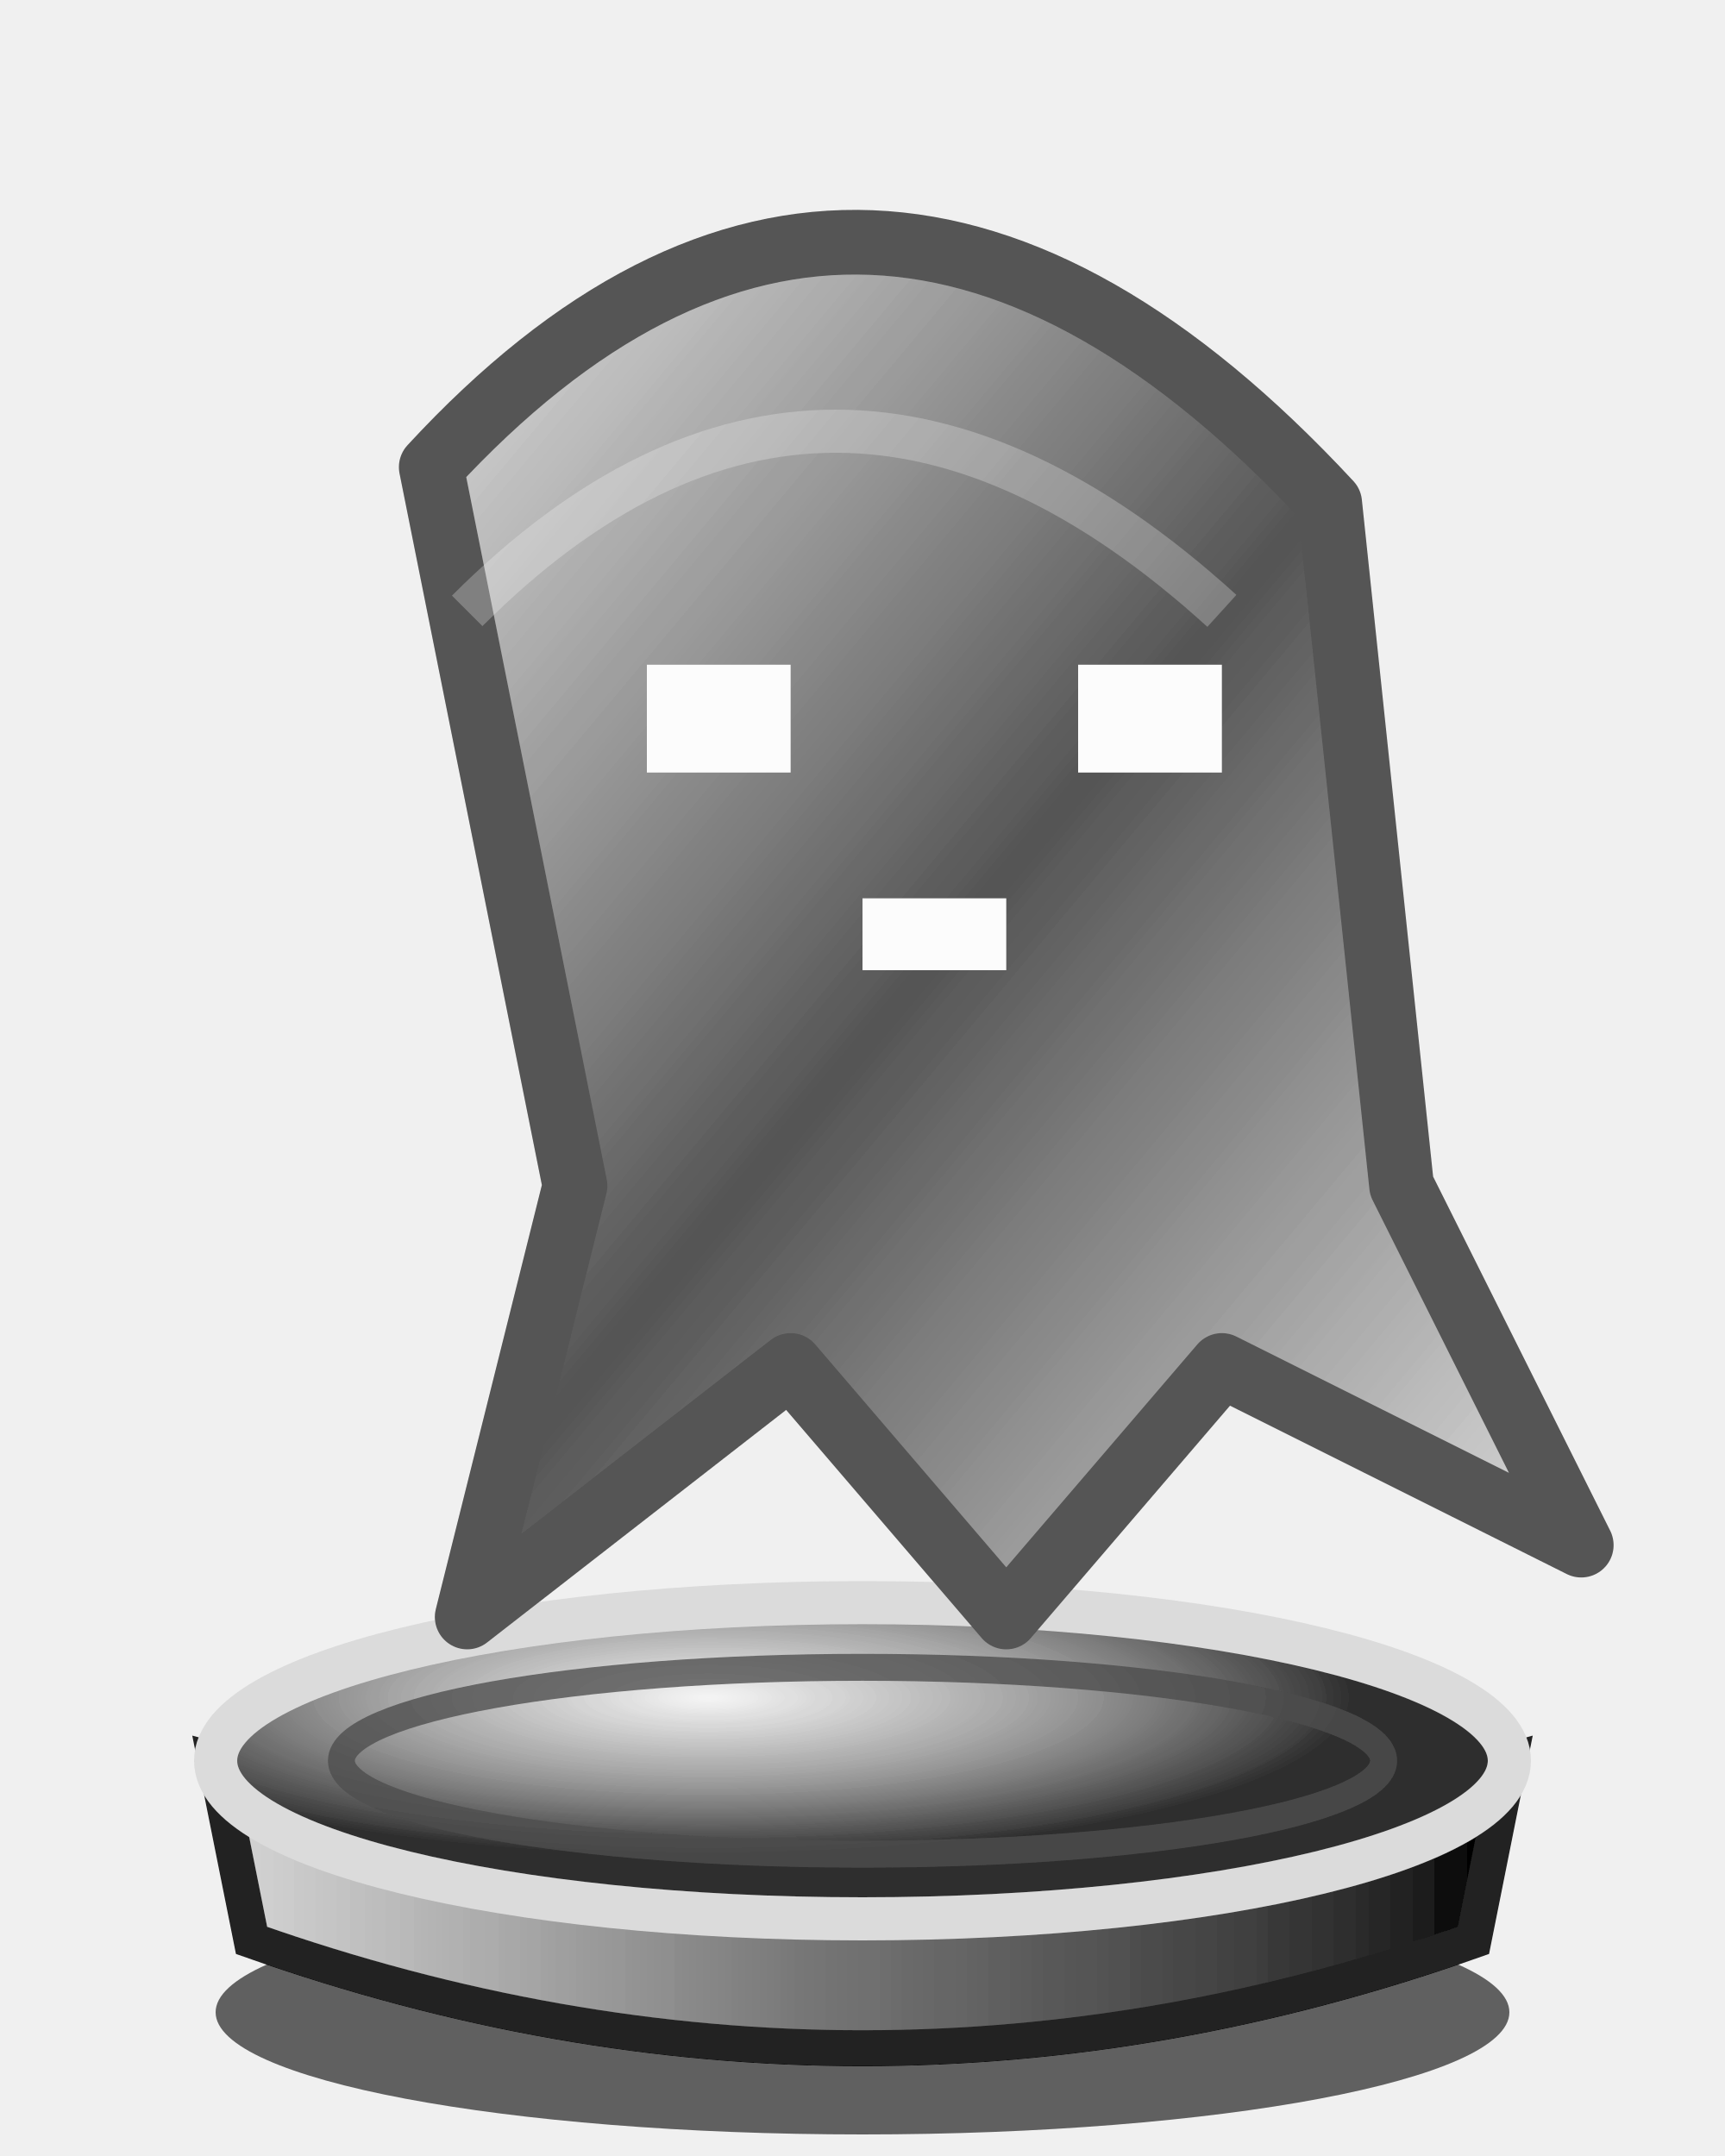
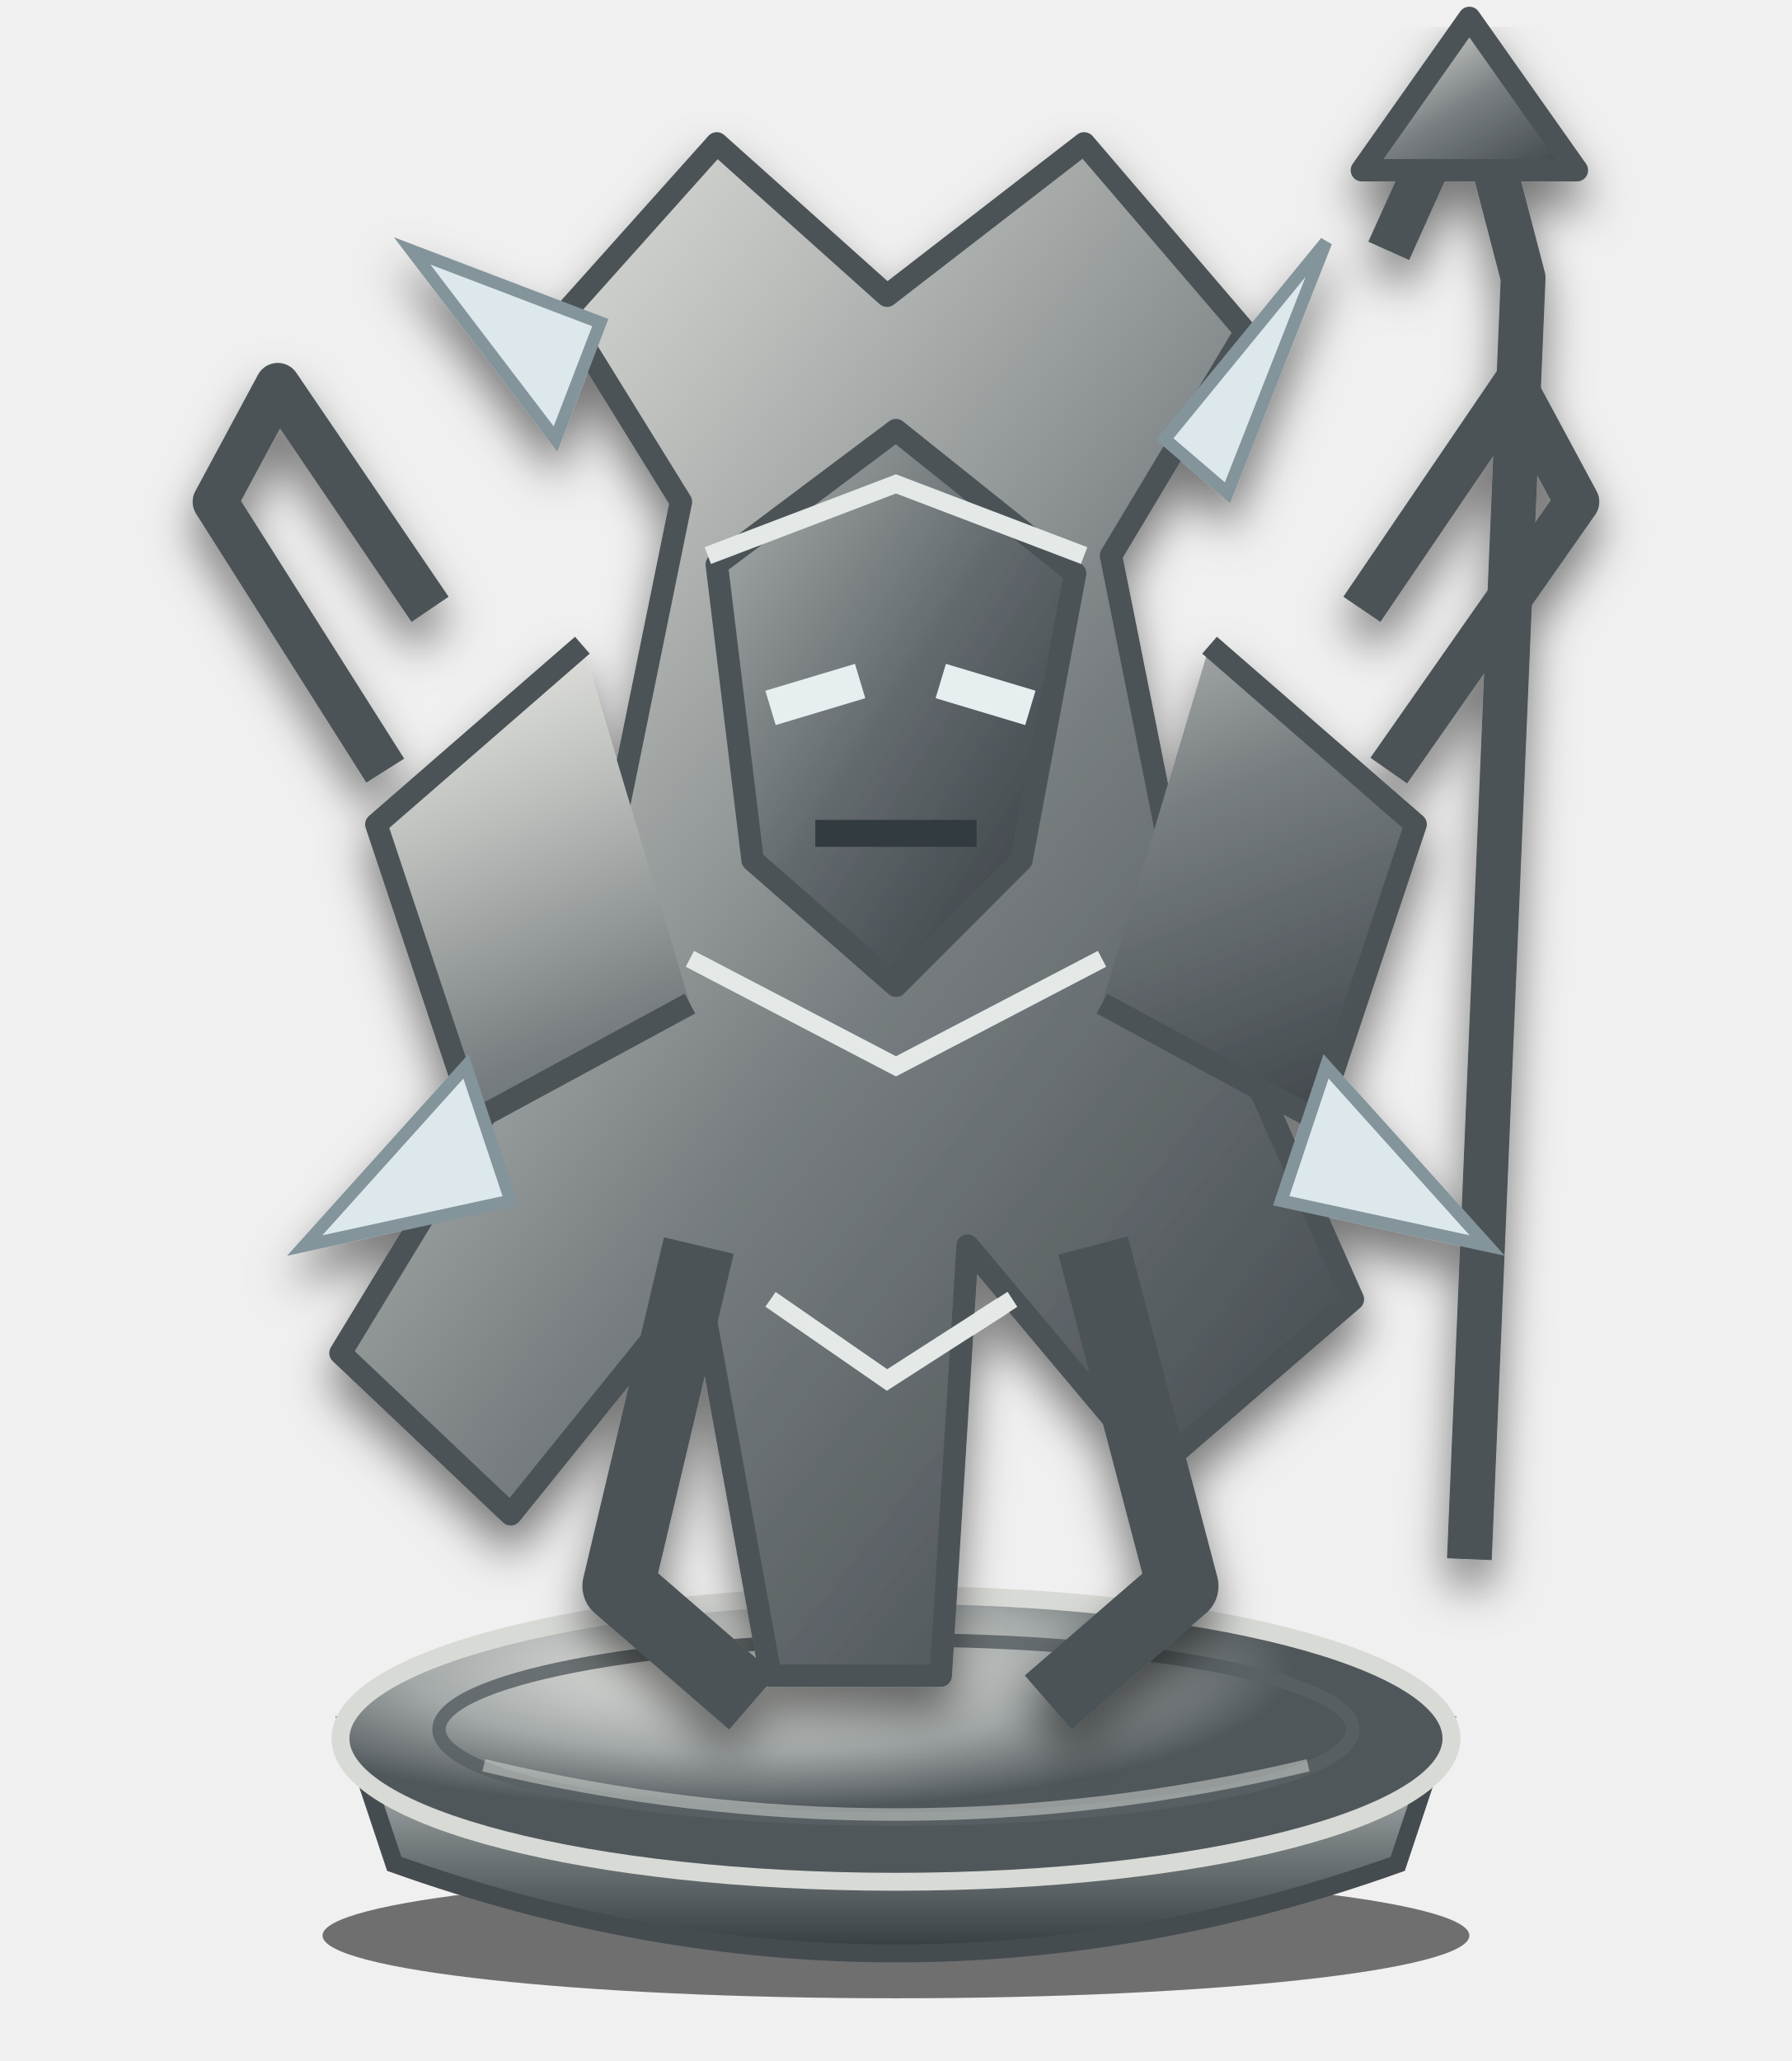
- <svg xmlns="http://www.w3.org/2000/svg" class="monster-sprite monster-revenante-geada" viewBox="0 0 48 60" style="filter:grayscale(1) saturate(.1) contrast(1.12)" role="img" aria-label="revenante-geada">
+ <svg xmlns="http://www.w3.org/2000/svg" viewBox="0 0 200 230" role="img" aria-label="Miniatura de revenante-geada">
  <defs>
-     <linearGradient id="monster-metal-revenante-geada" x1="0" y1="0" x2="1" y2="1">
-       <stop offset="0" stop-color="#b4e6f2" />
-       <stop offset=".48" stop-color="#456a86" />
-       <stop offset="1" stop-color="#b4e6f2" />
+     <linearGradient id="stone" x1="0" y1="0" x2=".85" y2="1">
+       <stop offset="0" stop-color="#f0f0eb" />
+       <stop offset=".28" stop-color="#b9bcb9" />
+       <stop offset=".58" stop-color="#777d80" />
+       <stop offset="1" stop-color="#444b4f" />
    </linearGradient>
-     <radialGradient id="monster-glint-revenante-geada">
-       <stop offset="0" stop-color="#fff" stop-opacity=".65" />
-       <stop offset="1" stop-color="#fff" stop-opacity="0" />
+     <linearGradient id="stoneDark" x1="0" y1="0" x2="1" y2="1">
+       <stop offset="0" stop-color="#aeb3b1" />
+       <stop offset=".5" stop-color="#62696d" />
+       <stop offset="1" stop-color="#32393d" />
+     </linearGradient>
+     <linearGradient id="base" x1="0" y1="0" x2="0" y2="1">
+       <stop offset="0" stop-color="#cfd2cf" />
+       <stop offset=".5" stop-color="#777e80" />
+       <stop offset="1" stop-color="#353c40" />
+     </linearGradient>
+     <radialGradient id="baseTop" cx="36%" cy="25%">
+       <stop offset="0" stop-color="#f1f1ec" />
+       <stop offset=".6" stop-color="#a3a8a8" />
+       <stop offset="1" stop-color="#50575b" />
    </radialGradient>
-     <linearGradient id="mini-base-side">
-       <stop offset="0" stop-color="#d3d4d1" />
-       <stop offset=".45" stop-color="#7c8284" />
-       <stop offset="1" stop-color="#3b4144" />
-     </linearGradient>
-     <radialGradient id="mini-base-top" cx="38%" cy="30%">
-       <stop offset="0" stop-color="#f0f0ec" />
-       <stop offset=".55" stop-color="#9a9fa0" />
-       <stop offset="1" stop-color="#4a5053" />
-     </radialGradient>
+     <filter id="shadow" x="-30%" y="-30%" width="160%" height="170%">
+       <feGaussianBlur in="SourceAlpha" stdDeviation="2.5" />
+       <feOffset dy="3" />
+       <feComponentTransfer>
+         <feFuncA type="linear" slope=".5" />
+       </feComponentTransfer>
+       <feMerge>
+         <feMergeNode />
+         <feMergeNode in="SourceGraphic" />
+       </feMerge>
+     </filter>
  </defs>
-   <ellipse cx="24" cy="56" rx="18" ry="3.4" fill="#080a0b" opacity=".6" />
-   <path d="M6 49 Q24 54 42 49 L41 54 Q24 60 7 54Z" fill="url(#mini-base-side)" stroke="#444a4d" stroke-width="1" />
-   <ellipse cx="24" cy="49" rx="18" ry="4.4" fill="url(#mini-base-top)" stroke="#d9d9d4" stroke-width="1.2" />
-   <ellipse cx="24" cy="49" rx="14.5" ry="2.6" fill="none" stroke="#5c6265" stroke-width=".75" opacity=".8" />
-   <g transform="translate(0,-2)" class="monster-creature" fill="url(#monster-metal-revenante-geada)" stroke="#456a86" stroke-width="1.8" stroke-linejoin="round">
-     <path d="M12 15 Q24 2 37 16 L39 35 L44 45 L34 40 L28 47 L22 40 L13 47 L16 35Z" />
-     <path d="M18 22 L22 22 M30 22 L34 22" stroke="#e4fbff" stroke-width="3" />
-     <path d="M24 28 L28 28" stroke="#e4fbff" stroke-width="2" />
+   <ellipse cx="100" cy="216" rx="64" ry="7" fill="#050607" opacity=".55" />
+   <path d="M39 193 Q100 211 161 193 L156 208 Q100 228 44 208Z" fill="url(#base)" stroke="#454c50" stroke-width="2" />
+   <ellipse cx="100" cy="194" rx="62" ry="16" fill="url(#baseTop)" stroke="#d8dad6" stroke-width="2" />
+   <ellipse cx="100" cy="193" rx="51" ry="10" fill="none" stroke="#596064" stroke-width="1.5" opacity=".85" />
+   <g filter="url(#shadow)">
+     <g fill="url(#stone)" stroke="#4b5357" stroke-width="2.5" stroke-linejoin="round">
+       <path d="M76 56 L63 35 L80 16 L99 33 L121 16 L139 37 L124 62 L132 102 L151 145 L129 164 L108 139 L105 187 L86 187 L78 143 L57 169 L38 151 L66 105Z" />
+       <path d="M80 63 L100 48 L120 64 L114 96 L100 110 L84 96Z" fill="url(#stoneDark)" />
+       <path d="M86 79 L96 76 M105 76 L115 79" stroke="#e7eeef" stroke-width="4" />
+       <path d="M91 93 L109 93" stroke="#333b40" stroke-width="3" />
+       <path d="M65 72 L42 92 L53 125 L77 112 M135 72 L158 92 L147 125 L123 112" />
+       <path d="M43 86 L24 56 L31 43 L48 68 M155 86 L176 56 L169 43 L152 68" fill="none" stroke-width="5" />
+       <path d="M155 28 L164 8 L170 31 L164 174" fill="none" stroke-width="5" />
+       <path d="M152 19 L164 2 L176 19Z" />
+       <path d="M78 139 L69 177 L84 190 M122 139 L132 177 L117 190" fill="none" stroke-width="8" />
+     </g>
+     <g fill="#dce8eb" stroke="#84949b" stroke-width="1.4">
+       <path d="M62 49 L46 28 L67 36Z M130 49 L148 27 L137 55Z M52 119 L34 139 L57 134Z M148 119 L166 139 L143 134Z" />
+     </g>
+     <g fill="none" stroke="#e4e9e8" stroke-width="2">
+       <path d="M79 62 L100 54 L121 62 M77 107 L100 119 L123 107 M86 145 L99 154 L113 145" />
+     </g>
  </g>
-   <path d="M13 17 Q23 7 34 17" fill="none" stroke="#fff" stroke-opacity=".23" stroke-width="1.2" />
+   <path d="M54 197 Q100 208 146 197" fill="none" stroke="#e0e2de" stroke-opacity=".48" stroke-width="1.4" />
</svg>
